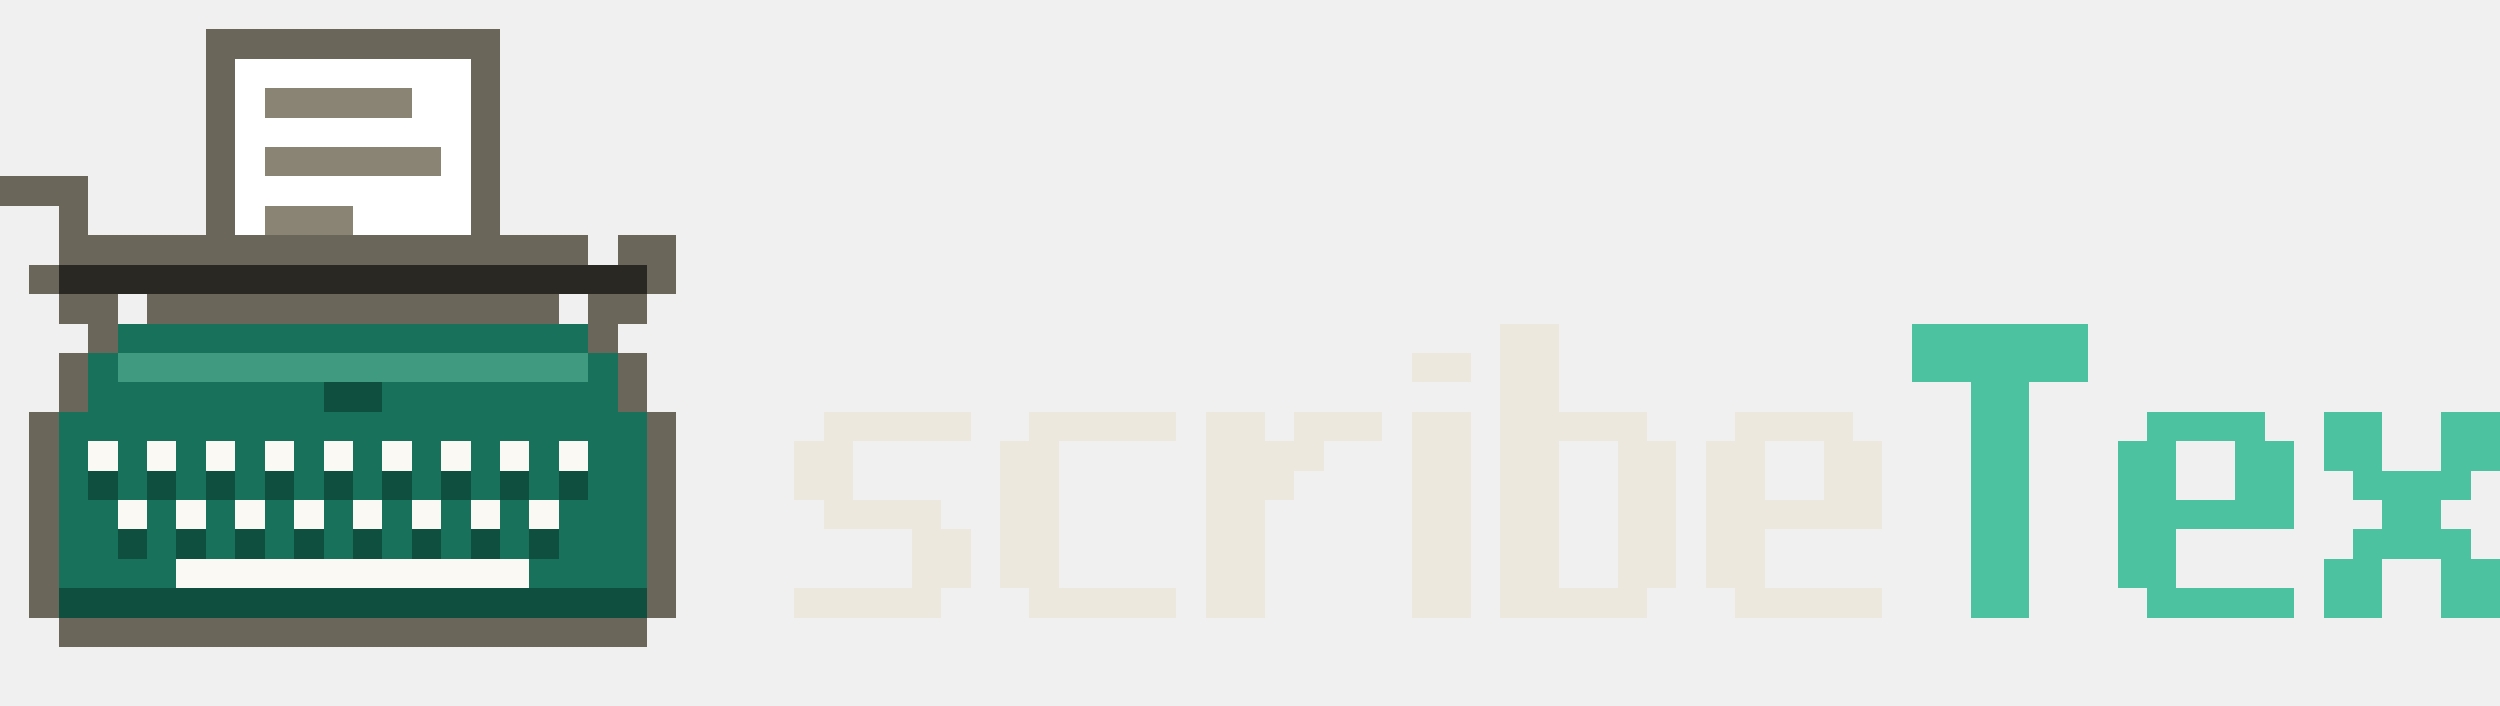
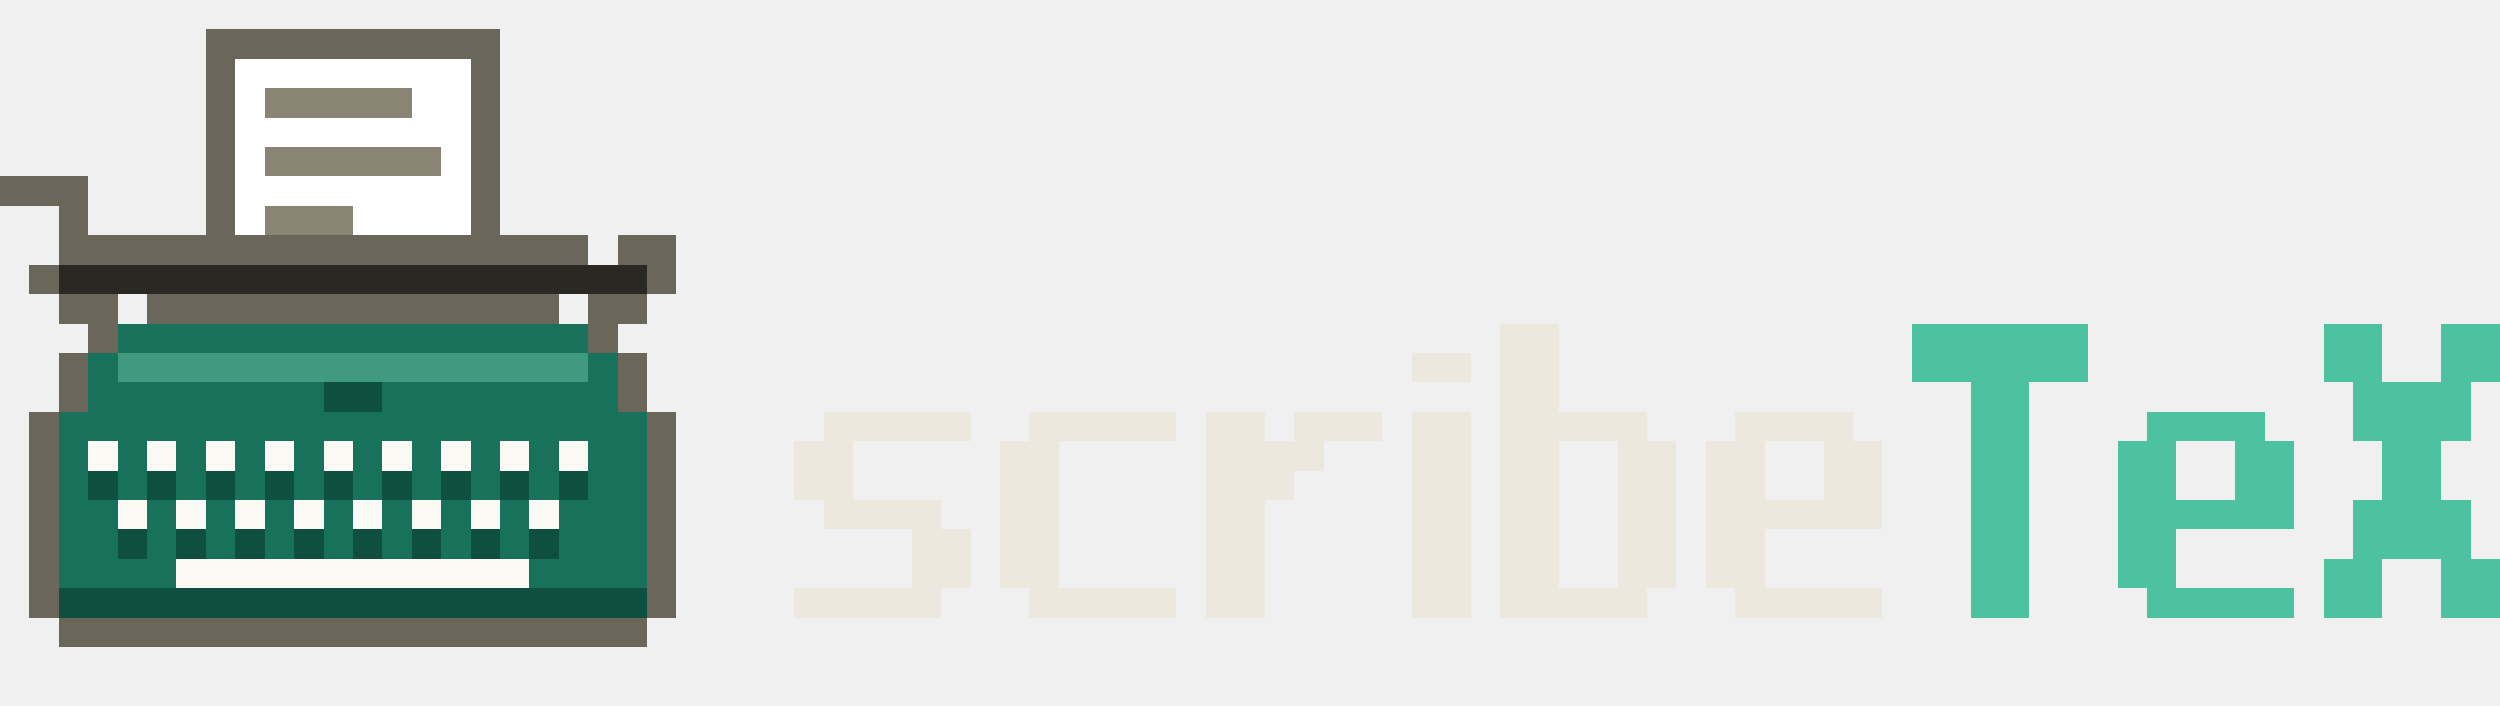
<svg xmlns="http://www.w3.org/2000/svg" viewBox="0 0 85 24" shape-rendering="crispEdges">
  <path class="K" fill="#6b665a" d="M7 1h10v1h-10zM7 2h1v1h-1zM16 2h1v1h-1zM7 3h1v1h-1zM16 3h1v1h-1zM7 4h1v1h-1zM16 4h1v1h-1zM7 5h1v1h-1zM16 5h1v1h-1zM0 6h3v1h-3zM7 6h1v1h-1zM16 6h1v1h-1zM2 7h1v1h-1zM7 7h1v1h-1zM16 7h1v1h-1zM2 8h18v1h-18zM21 8h2v1h-2zM1 9h1v1h-1zM22 9h1v1h-1zM2 10h2v1h-2zM5 10h14v1h-14zM20 10h2v1h-2zM3 11h1v1h-1zM20 11h1v1h-1zM2 12h1v1h-1zM21 12h1v1h-1zM2 13h1v1h-1zM21 13h1v1h-1zM1 14h1v1h-1zM22 14h1v1h-1zM1 15h1v1h-1zM22 15h1v1h-1zM1 16h1v1h-1zM22 16h1v1h-1zM1 17h1v1h-1zM22 17h1v1h-1zM1 18h1v1h-1zM22 18h1v1h-1zM1 19h1v1h-1zM22 19h1v1h-1zM1 20h1v1h-1zM22 20h1v1h-1zM2 21h20v1h-20z" />
  <path class="P" fill="#ffffff" d="M8 2h8v1h-8zM8 3h1v1h-1zM14 3h2v1h-2zM8 4h8v1h-8zM8 5h1v1h-1zM15 5h1v1h-1zM8 6h8v1h-8zM8 7h1v1h-1zM12 7h4v1h-4z" />
  <path class="L" fill="#8a8475" d="M9 3h5v1h-5zM9 5h6v1h-6zM9 7h3v1h-3z" />
  <path class="R" fill="#2a2823" d="M2 9h20v1h-20z" />
  <path class="G" fill="#17715b" d="M4 11h16v1h-16zM3 12h1v1h-1zM20 12h1v1h-1zM3 13h8v1h-8zM13 13h8v1h-8zM2 14h20v1h-20zM2 15h1v1h-1zM4 15h1v1h-1zM6 15h1v1h-1zM8 15h1v1h-1zM10 15h1v1h-1zM12 15h1v1h-1zM14 15h1v1h-1zM16 15h1v1h-1zM18 15h1v1h-1zM20 15h2v1h-2zM2 16h1v1h-1zM4 16h1v1h-1zM6 16h1v1h-1zM8 16h1v1h-1zM10 16h1v1h-1zM12 16h1v1h-1zM14 16h1v1h-1zM16 16h1v1h-1zM18 16h1v1h-1zM20 16h2v1h-2zM2 17h2v1h-2zM5 17h1v1h-1zM7 17h1v1h-1zM9 17h1v1h-1zM11 17h1v1h-1zM13 17h1v1h-1zM15 17h1v1h-1zM17 17h1v1h-1zM19 17h3v1h-3zM2 18h2v1h-2zM5 18h1v1h-1zM7 18h1v1h-1zM9 18h1v1h-1zM11 18h1v1h-1zM13 18h1v1h-1zM15 18h1v1h-1zM17 18h1v1h-1zM19 18h3v1h-3zM2 19h4v1h-4zM18 19h4v1h-4z" />
  <path class="H" fill="#3f9a7f" d="M4 12h16v1h-16z" />
  <path class="D" fill="#0f4f40" d="M11 13h2v1h-2zM3 16h1v1h-1zM5 16h1v1h-1zM7 16h1v1h-1zM9 16h1v1h-1zM11 16h1v1h-1zM13 16h1v1h-1zM15 16h1v1h-1zM17 16h1v1h-1zM19 16h1v1h-1zM4 18h1v1h-1zM6 18h1v1h-1zM8 18h1v1h-1zM10 18h1v1h-1zM12 18h1v1h-1zM14 18h1v1h-1zM16 18h1v1h-1zM18 18h1v1h-1zM2 20h20v1h-20z" />
  <path class="W" fill="#fbf9f4" d="M3 15h1v1h-1zM5 15h1v1h-1zM7 15h1v1h-1zM9 15h1v1h-1zM11 15h1v1h-1zM13 15h1v1h-1zM15 15h1v1h-1zM17 15h1v1h-1zM19 15h1v1h-1zM4 17h1v1h-1zM6 17h1v1h-1zM8 17h1v1h-1zM10 17h1v1h-1zM12 17h1v1h-1zM14 17h1v1h-1zM16 17h1v1h-1zM18 17h1v1h-1zM6 19h12v1h-12z" />
  <path class="I" fill="#ece8dd" d="M28 14h5v1h-5zM27 15h2v1h-2zM27 16h2v1h-2zM28 17h4v1h-4zM31 18h2v1h-2zM31 19h2v1h-2zM27 20h5v1h-5zM35 14h5v1h-5zM34 15h2v1h-2zM34 16h2v1h-2zM34 17h2v1h-2zM34 18h2v1h-2zM34 19h2v1h-2zM35 20h5v1h-5zM41 14h2v1h-2zM44 14h3v1h-3zM41 15h4v1h-4zM41 16h3v1h-3zM41 17h2v1h-2zM41 18h2v1h-2zM41 19h2v1h-2zM41 20h2v1h-2zM48 12h2v1h-2zM48 14h2v1h-2zM48 15h2v1h-2zM48 16h2v1h-2zM48 17h2v1h-2zM48 18h2v1h-2zM48 19h2v1h-2zM48 20h2v1h-2zM51 11h2v1h-2zM51 12h2v1h-2zM51 13h2v1h-2zM51 14h5v1h-5zM51 15h2v1h-2zM55 15h2v1h-2zM51 16h2v1h-2zM55 16h2v1h-2zM51 17h2v1h-2zM55 17h2v1h-2zM51 18h2v1h-2zM55 18h2v1h-2zM51 19h2v1h-2zM55 19h2v1h-2zM51 20h5v1h-5zM59 14h4v1h-4zM58 15h2v1h-2zM62 15h2v1h-2zM58 16h2v1h-2zM62 16h2v1h-2zM58 17h6v1h-6zM58 18h2v1h-2zM58 19h2v1h-2zM59 20h5v1h-5z" />
-   <path class="A" fill="#4cc2a0" d="M65 11h6v1h-6zM65 12h6v1h-6zM67 13h2v1h-2zM67 14h2v1h-2zM67 15h2v1h-2zM67 16h2v1h-2zM67 17h2v1h-2zM67 18h2v1h-2zM67 19h2v1h-2zM67 20h2v1h-2zM73 14h4v1h-4zM72 15h2v1h-2zM76 15h2v1h-2zM72 16h2v1h-2zM76 16h2v1h-2zM72 17h6v1h-6zM72 18h2v1h-2zM72 19h2v1h-2zM73 20h5v1h-5zM79 14h2v1h-2zM83 14h2v1h-2zM79 15h2v1h-2zM83 15h2v1h-2zM80 16h4v1h-4zM81 17h2v1h-2zM80 18h4v1h-4zM79 19h2v1h-2zM83 19h2v1h-2zM79 20h2v1h-2zM83 20h2v1h-2z" />
+   <path class="A" fill="#4cc2a0" d="M65 11h6v1h-6zM65 12h6v1h-6zM67 13h2v1h-2zM67 14h2v1h-2zM67 15h2v1h-2zM67 16h2v1h-2zM67 17h2v1h-2zM67 18h2v1h-2zM67 19h2v1h-2zM67 20h2v1h-2zM73 14h4v1h-4zM72 15h2v1h-2zM76 15h2v1h-2zM72 16h2v1h-2zM76 16h2v1h-2zM72 17h6v1h-6zM72 18h2v1h-2zM72 19h2v1h-2zM73 20h5v1h-5zM79 11h2v1h-2zM83 11h2v1h-2zM79 12h2v1h-2zM83 12h2v1h-2zM80 13h4v1h-4zM80 14h4v1h-4zM81 15h2v1h-2zM81 16h2v1h-2zM80 17h4v1h-4zM80 18h4v1h-4zM79 19h2v1h-2zM83 19h2v1h-2zM79 20h2v1h-2zM83 20h2v1h-2z" />
</svg>
